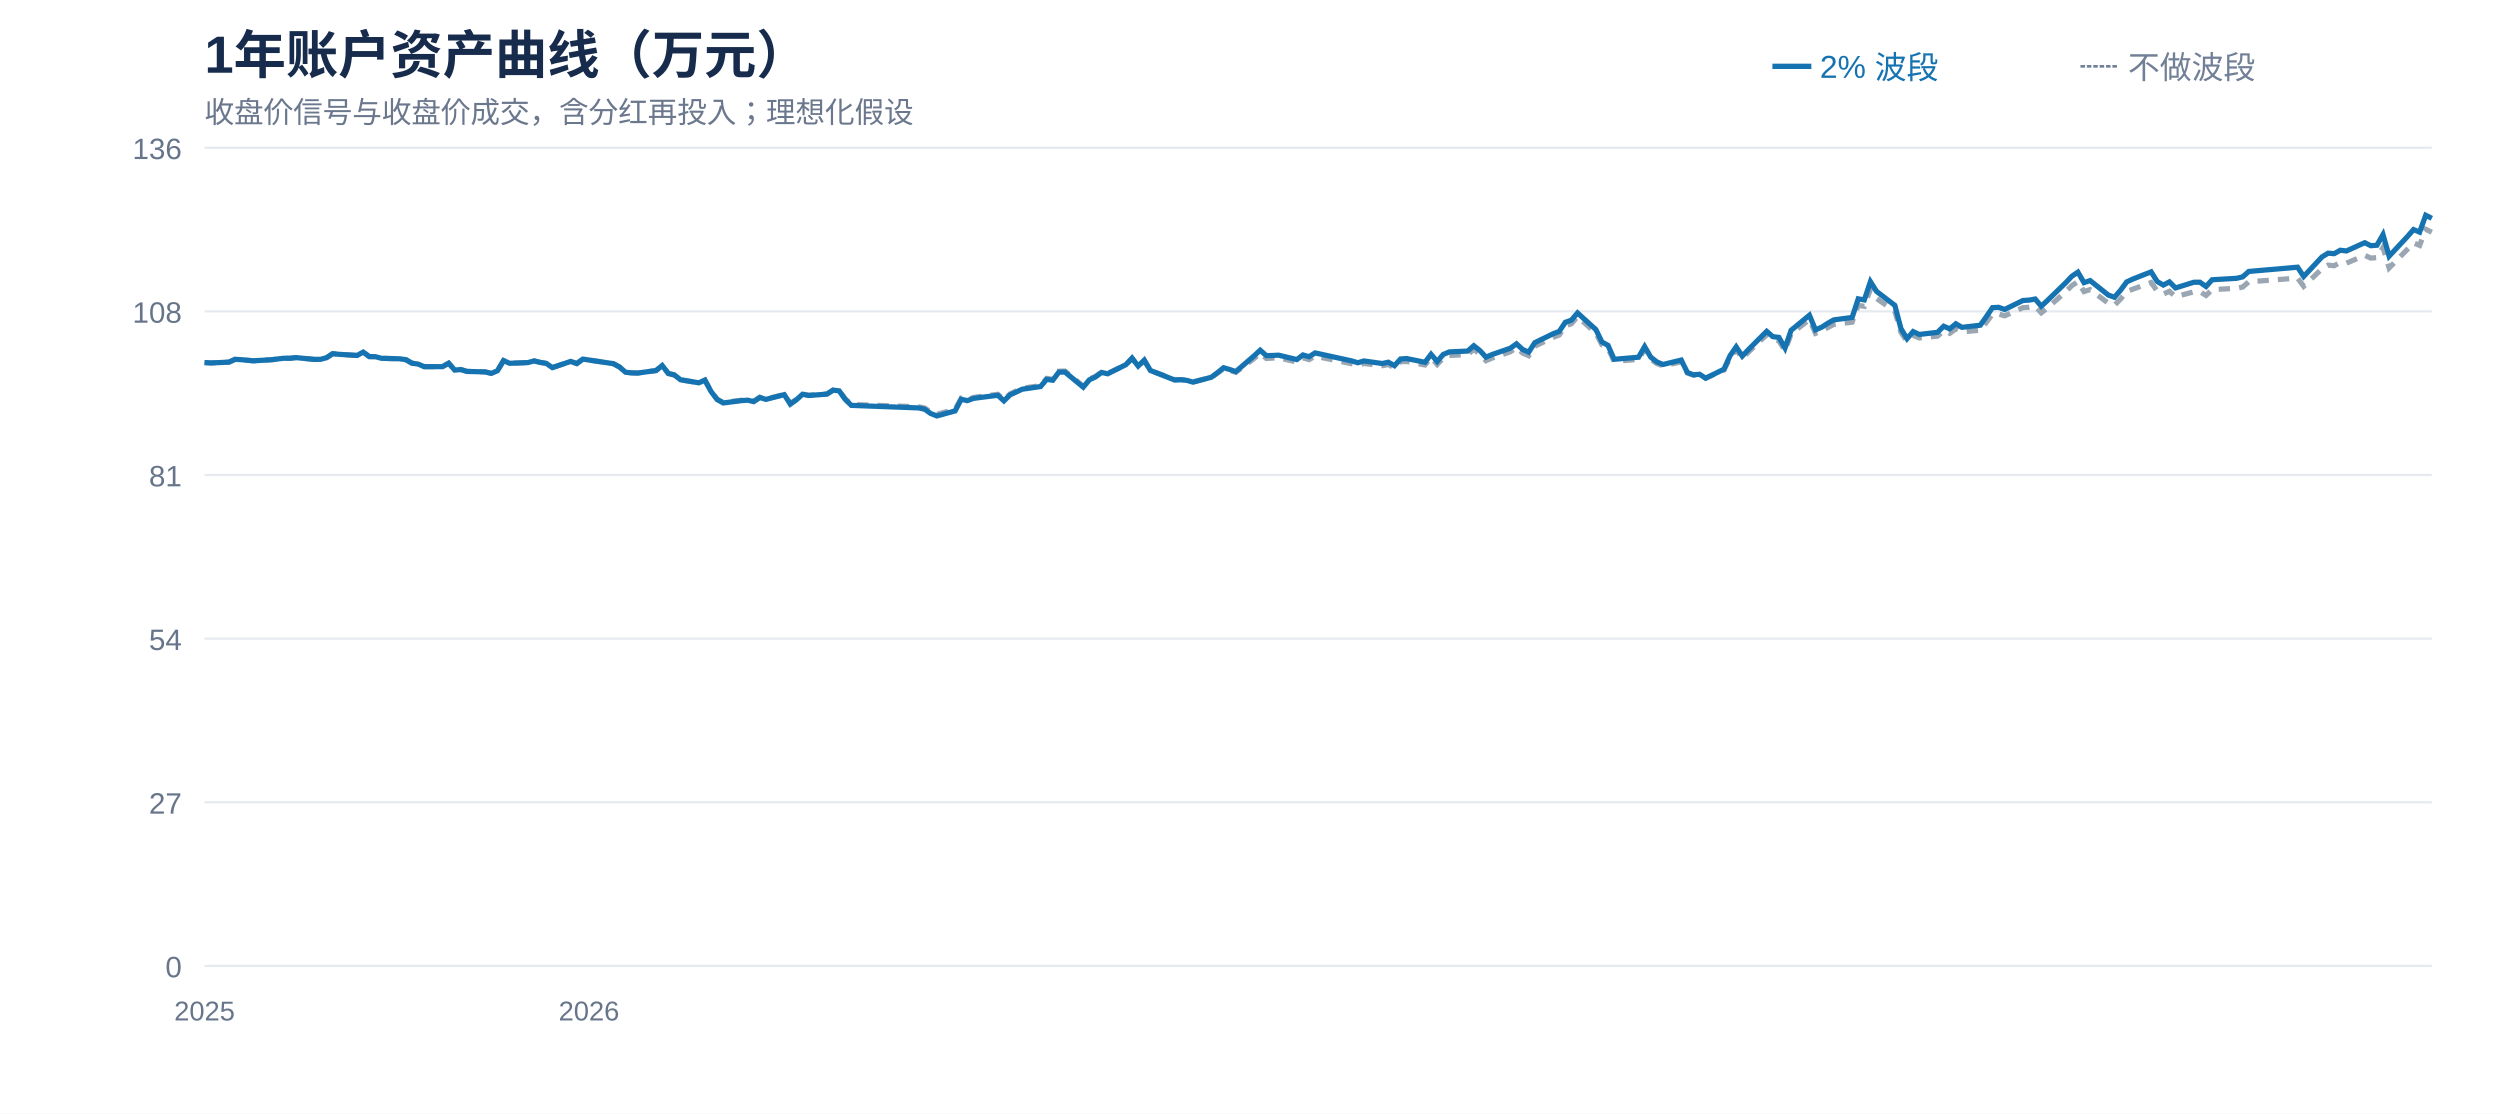
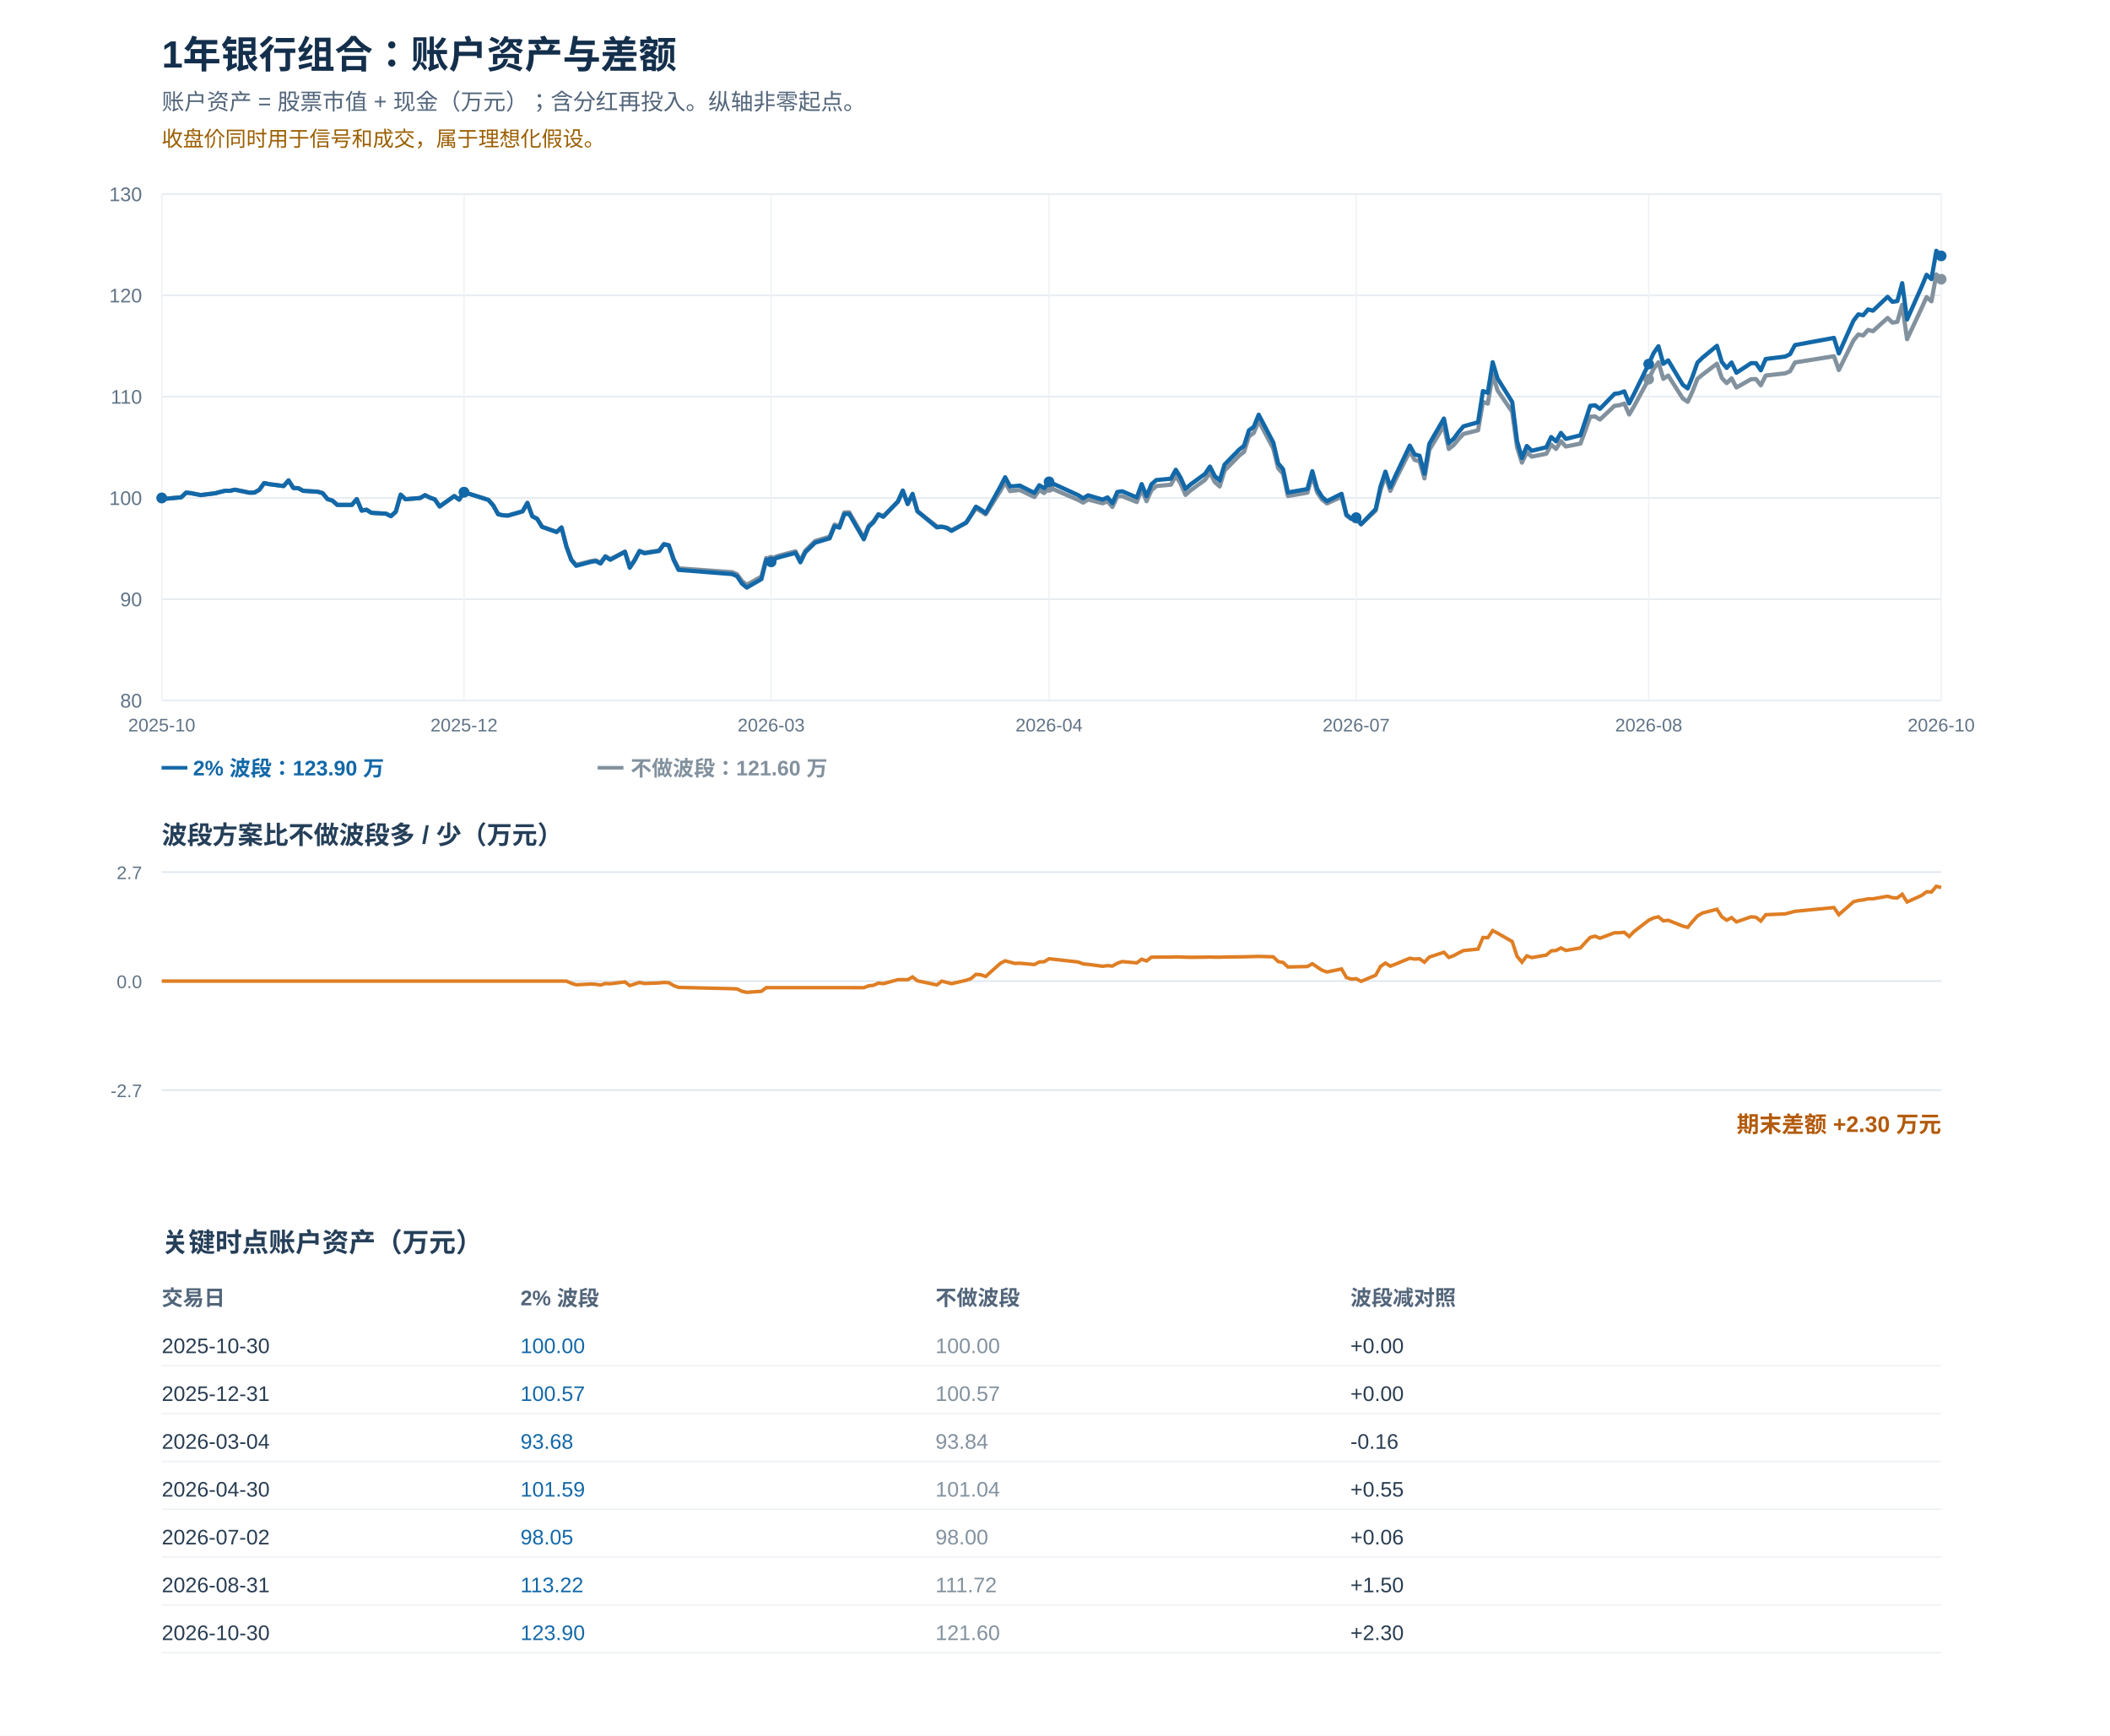
- <svg xmlns="http://www.w3.org/2000/svg" width="1100" height="490" viewBox="0 0 1100 490">
-   <rect width="100%" height="100%" fill="#ffffff" />
-   <text x="90" y="32" font-family="Microsoft YaHei,Arial" font-size="23" font-weight="bold" fill="#172b4d">1年账户资产曲线（万元）</text>
-   <text x="90" y="54" font-family="Microsoft YaHei,Arial" font-size="13" fill="#6b778c">收盘价信号与收盘价成交，含分红再投入；理想化假设</text>
-   <line x1="90" y1="425.00" x2="1070" y2="425.00" stroke="#e6eaf0" />
-   <text x="80" y="430.00" text-anchor="end" font-family="Arial" font-size="13" fill="#67758a">0</text>
-   <line x1="90" y1="353.00" x2="1070" y2="353.00" stroke="#e6eaf0" />
-   <text x="80" y="358.00" text-anchor="end" font-family="Arial" font-size="13" fill="#67758a">27</text>
-   <line x1="90" y1="281.00" x2="1070" y2="281.00" stroke="#e6eaf0" />
-   <text x="80" y="286.00" text-anchor="end" font-family="Arial" font-size="13" fill="#67758a">54</text>
-   <line x1="90" y1="209.00" x2="1070" y2="209.00" stroke="#e6eaf0" />
-   <text x="80" y="214.00" text-anchor="end" font-family="Arial" font-size="13" fill="#67758a">81</text>
-   <line x1="90" y1="137.00" x2="1070" y2="137.00" stroke="#e6eaf0" />
-   <text x="80" y="142.00" text-anchor="end" font-family="Arial" font-size="13" fill="#67758a">108</text>
-   <line x1="90" y1="65.00" x2="1070" y2="65.00" stroke="#e6eaf0" />
-   <text x="80" y="70.00" text-anchor="end" font-family="Arial" font-size="13" fill="#67758a">136</text>
-   <text x="90.00" y="449" text-anchor="middle" font-family="Arial" font-size="12" fill="#67758a">2025</text>
-   <text x="259.15" y="449" text-anchor="middle" font-family="Arial" font-size="12" fill="#67758a">2026</text>
-   <polyline points="90.00,159.52 92.68,159.70 100.74,159.34 103.42,158.11 106.11,158.26 108.79,158.51 111.48,158.76 119.53,158.28 122.22,157.94 124.90,157.63 127.59,157.64 130.27,157.35 138.33,158.14 141.01,158.11 143.70,157.38 146.38,155.62 149.07,155.89 157.12,156.40 159.81,154.92 162.49,156.90 165.18,156.95 167.86,157.65 175.92,157.88 178.60,158.26 181.29,159.82 183.97,160.20 186.66,161.33 194.71,161.34 197.40,159.81 200.08,162.84 202.77,162.61 205.45,163.42 213.51,163.64 216.19,164.29 218.88,163.13 221.56,158.66 224.25,159.85 232.30,159.54 234.99,158.79 237.67,159.45 240.36,159.88 243.04,161.75 251.10,159.02 253.78,159.96 256.47,158.01 269.89,160.02 272.58,161.48 275.26,163.79 277.95,164.07 280.63,164.14 288.68,163.04 291.37,160.82 294.05,164.32 296.74,164.99 299.42,167.09 307.48,168.44 310.16,167.26 312.85,172.23 315.53,175.63 318.22,177.06 326.27,176.09 328.96,175.86 331.64,176.45 334.33,174.76 337.01,175.55 345.07,173.58 347.75,177.52 350.44,175.71 353.12,173.38 355.81,173.86 363.86,173.30 366.55,171.59 369.23,171.87 371.92,175.48 374.60,177.96 404.14,178.98 406.82,179.52 409.51,181.28 412.19,182.28 420.25,180.13 422.93,175.24 425.62,175.86 428.30,174.89 430.99,174.50 439.04,173.50 441.73,175.96 444.41,173.32 447.10,172.07 449.78,170.82 457.84,169.67 460.52,166.49 463.21,166.88 465.89,163.32 468.58,163.27 476.63,169.92 479.32,166.80 482.00,165.60 484.68,163.73 487.37,164.29 495.42,160.53 498.11,157.67 500.79,161.15 503.48,158.72 506.16,163.01 516.90,166.98 519.59,167.06 522.27,167.29 524.96,167.98 533.01,166.03 535.70,164.14 538.38,162.25 541.07,162.99 543.75,163.81 551.81,157.72 554.49,155.41 557.18,157.72 559.86,157.56 562.55,157.44 570.60,159.28 573.29,157.44 575.97,158.23 578.66,156.74 594.77,160.04 597.45,160.74 600.14,159.92 608.19,160.92 610.88,160.38 613.56,161.88 616.25,159.12 618.93,159.04 626.99,160.59 629.67,157.31 632.36,160.38 635.04,157.51 637.73,156.39 645.78,156.04 648.47,153.71 651.15,155.80 653.84,158.72 656.52,157.56 664.58,154.77 667.26,152.86 669.95,155.34 672.63,156.51 675.32,152.35 683.37,148.43 686.05,147.42 688.74,143.40 691.42,142.46 694.11,139.30 702.16,146.56 704.85,151.73 707.53,153.19 710.22,159.01 720.96,158.13 723.64,153.64 726.33,158.07 729.01,159.95 731.70,160.96 739.75,159.22 742.44,164.13 745.12,165.06 747.81,164.83 750.49,166.40 758.55,162.84 761.23,157.44 763.92,153.80 766.60,157.67 769.29,154.94 777.34,147.28 780.03,149.56 782.71,149.91 785.40,154.39 788.08,146.90 796.14,140.59 798.82,146.68 801.51,145.65 804.19,144.11 806.88,142.73 814.93,141.77 817.62,134.34 820.30,134.79 822.99,127.23 825.67,131.33 833.73,136.93 836.41,146.22 839.10,150.26 841.78,147.54 844.47,148.69 852.52,147.92 855.21,145.52 857.89,146.68 860.58,144.63 863.26,146.04 871.32,145.27 874.00,141.84 876.68,138.22 879.37,138.16 882.05,138.96 890.11,135.37 892.79,135.21 895.48,134.76 898.16,137.64 900.85,135.47 908.90,128.39 911.59,125.70 914.27,123.93 916.96,128.29 919.64,127.43 927.70,133.45 930.38,134.31 933.07,131.56 935.75,128.29 938.44,127.23 946.49,124.32 949.18,128.07 951.86,129.41 954.55,128.16 957.23,130.56 965.29,128.39 967.97,128.35 970.66,129.99 973.34,127.43 984.08,126.85 986.77,126.30 989.45,124.00 1010.93,122.36 1013.62,125.98 1021.67,118.23 1024.36,116.66 1027.04,116.92 1029.73,115.48 1032.41,115.80 1040.47,112.34 1043.15,113.56 1045.84,113.35 1048.52,108.88 1051.21,117.90 1059.26,109.69 1061.95,106.86 1064.63,107.97 1067.32,100.92 1070.00,102.18" fill="none" stroke="#9aa6b2" stroke-width="2.3" stroke-dasharray="5 4" />
-   <polyline points="90.00,159.52 92.68,159.70 100.74,159.34 103.42,158.11 106.11,158.26 108.79,158.51 111.48,158.76 119.53,158.28 122.22,157.94 124.90,157.63 127.59,157.64 130.27,157.35 138.33,158.14 141.01,158.11 143.70,157.38 146.38,155.62 149.07,155.89 157.12,156.40 159.81,154.92 162.49,156.90 165.18,156.95 167.86,157.65 175.92,157.88 178.60,158.26 181.29,159.82 183.97,160.20 186.66,161.33 194.71,161.34 197.40,159.81 200.08,162.84 202.77,162.61 205.45,163.42 213.51,163.64 216.19,164.29 218.88,163.13 221.56,158.66 224.25,159.85 232.30,159.54 234.99,158.79 237.67,159.45 240.36,159.88 243.04,161.75 251.10,159.02 253.78,159.96 256.47,158.01 269.89,160.02 272.58,161.48 275.26,163.79 277.95,164.07 280.63,164.14 288.68,163.04 291.37,160.82 294.05,164.32 296.74,164.99 299.42,167.09 307.48,168.44 310.16,167.26 312.85,172.23 315.53,175.77 318.22,177.30 326.27,176.28 328.96,176.07 331.64,176.71 334.33,174.92 337.01,175.73 345.07,173.64 347.75,177.82 350.44,175.90 353.12,173.47 355.81,174.02 363.86,173.42 366.55,171.68 369.23,171.97 371.92,175.77 374.60,178.37 404.14,179.48 406.82,180.03 409.51,181.95 412.19,183.01 420.25,180.80 422.93,175.67 425.62,176.29 428.30,175.31 430.99,174.93 439.04,173.93 441.73,176.39 444.41,173.75 447.10,172.50 449.78,171.25 457.84,170.09 460.52,166.92 463.21,167.31 465.89,163.75 468.58,163.70 476.63,170.35 479.32,167.11 482.00,165.87 484.68,163.87 487.37,164.46 495.42,160.44 498.11,157.57 500.79,161.06 503.48,158.45 506.16,163.00 516.90,167.23 519.59,167.06 522.27,167.37 524.96,168.15 533.01,165.98 535.70,163.98 538.38,161.80 541.07,162.58 543.75,163.50 551.81,156.56 554.49,154.09 557.18,156.48 559.86,156.41 562.55,156.27 570.60,158.20 573.29,156.18 575.97,156.96 578.66,155.28 594.77,158.80 597.45,159.61 600.14,158.82 608.19,159.95 610.88,159.37 613.56,160.90 616.25,157.95 618.93,157.76 626.99,159.40 629.67,155.88 632.36,159.06 635.04,155.94 637.73,154.83 645.78,154.47 648.47,152.12 651.15,154.23 653.84,157.16 656.52,156.00 664.58,153.20 667.26,151.29 669.95,153.77 672.63,154.95 675.32,150.77 683.37,146.85 686.05,145.83 688.74,141.81 691.42,140.86 694.11,137.69 702.16,144.98 704.85,150.46 707.53,151.97 710.22,158.09 720.96,157.18 723.64,152.51 726.33,157.15 729.01,159.24 731.70,160.37 739.75,158.43 742.44,163.90 745.12,164.93 747.81,164.68 750.49,166.41 758.55,162.45 761.23,156.48 763.92,152.62 766.60,156.69 769.29,153.84 777.34,145.79 780.03,148.12 782.71,148.45 785.40,153.16 788.08,145.33 796.14,138.70 798.82,145.13 801.51,143.99 804.19,142.27 806.88,140.74 814.93,139.68 817.62,131.49 820.30,131.96 822.99,123.93 825.67,128.20 833.73,134.35 836.41,144.60 839.10,149.02 841.78,145.89 844.47,147.16 852.52,146.22 855.21,143.55 857.89,144.68 860.58,142.46 863.26,144.03 871.32,143.10 874.00,139.32 876.68,135.36 879.37,135.22 882.05,136.16 890.11,132.21 892.79,132.05 895.48,131.57 898.16,134.73 900.85,132.23 908.90,124.41 911.59,121.57 914.27,119.74 916.96,124.36 919.64,123.45 927.70,129.85 930.38,130.80 933.07,127.66 935.75,124.04 938.44,122.79 946.49,119.62 949.18,123.87 951.86,125.43 954.55,124.02 957.23,126.69 965.29,124.19 967.97,124.18 970.66,126.06 973.34,123.09 984.08,122.46 986.77,121.83 989.45,119.44 1010.93,117.56 1013.62,121.64 1021.67,113.05 1024.36,111.40 1027.04,111.61 1029.73,110.10 1032.41,110.42 1040.47,106.79 1043.15,108.11 1045.84,107.91 1048.52,103.21 1051.21,112.73 1059.26,104.09 1061.95,101.02 1064.63,102.14 1067.32,94.72 1070.00,96.07" fill="none" stroke="#1673b1" stroke-width="2.3" stroke-dasharray="" />
-   <text x="780" y="34" font-family="Microsoft YaHei,Arial" font-size="14" fill="#1673b1">━━ 2% 波段</text>
-   <text x="915" y="34" font-family="Microsoft YaHei,Arial" font-size="14" fill="#718096">┄┄ 不做波段</text>
+ <svg xmlns="http://www.w3.org/2000/svg" width="1500" height="1234" viewBox="0 0 1500 1234">
+   <rect width="100%" height="100%" fill="#fff" />
+   <text x="115" y="48" text-anchor="start" font-family="Microsoft YaHei,Arial,sans-serif" font-size="27" font-weight="bold" fill="#132f4c">1年银行组合：账户资产与差额</text>
+   <text x="115" y="78" text-anchor="start" font-family="Microsoft YaHei,Arial,sans-serif" font-size="16" font-weight="normal" fill="#52657a">账户资产 = 股票市值 + 现金（万元）；含分红再投入。纵轴非零起点。</text>
+   <text x="115" y="104" text-anchor="start" font-family="Microsoft YaHei,Arial,sans-serif" font-size="15" font-weight="normal" fill="#9b5e00">收盘价同时用于信号和成交，属于理想化假设。</text>
+   <line x1="115" y1="498.00" x2="1380" y2="498.00" stroke="#e4eaf0" />
+   <text x="101" y="503.0" text-anchor="end" font-family="Microsoft YaHei,Arial,sans-serif" font-size="14" font-weight="normal" fill="#607386">80</text>
+   <line x1="115" y1="426.00" x2="1380" y2="426.00" stroke="#e4eaf0" />
+   <text x="101" y="431.0" text-anchor="end" font-family="Microsoft YaHei,Arial,sans-serif" font-size="14" font-weight="normal" fill="#607386">90</text>
+   <line x1="115" y1="354.00" x2="1380" y2="354.00" stroke="#e4eaf0" />
+   <text x="101" y="359.0" text-anchor="end" font-family="Microsoft YaHei,Arial,sans-serif" font-size="14" font-weight="normal" fill="#607386">100</text>
+   <line x1="115" y1="282.00" x2="1380" y2="282.00" stroke="#e4eaf0" />
+   <text x="101" y="287.0" text-anchor="end" font-family="Microsoft YaHei,Arial,sans-serif" font-size="14" font-weight="normal" fill="#607386">110</text>
+   <line x1="115" y1="210.00" x2="1380" y2="210.00" stroke="#e4eaf0" />
+   <text x="101" y="215.0" text-anchor="end" font-family="Microsoft YaHei,Arial,sans-serif" font-size="14" font-weight="normal" fill="#607386">120</text>
+   <line x1="115" y1="138.00" x2="1380" y2="138.00" stroke="#e4eaf0" />
+   <text x="101" y="143.0" text-anchor="end" font-family="Microsoft YaHei,Arial,sans-serif" font-size="14" font-weight="normal" fill="#607386">130</text>
+   <line x1="115.00" y1="138" x2="115.00" y2="498" stroke="#eff2f5" />
+   <line x1="329.88" y1="138" x2="329.88" y2="498" stroke="#eff2f5" />
+   <line x1="548.22" y1="138" x2="548.22" y2="498" stroke="#eff2f5" />
+   <line x1="745.77" y1="138" x2="745.77" y2="498" stroke="#eff2f5" />
+   <line x1="964.11" y1="138" x2="964.11" y2="498" stroke="#eff2f5" />
+   <line x1="1172.05" y1="138" x2="1172.05" y2="498" stroke="#eff2f5" />
+   <line x1="1380.00" y1="138" x2="1380.00" y2="498" stroke="#eff2f5" />
+   <text x="115.0" y="520" text-anchor="middle" font-family="Microsoft YaHei,Arial,sans-serif" font-size="13" font-weight="normal" fill="#607386">2025-10</text>
+   <text x="329.877" y="520" text-anchor="middle" font-family="Microsoft YaHei,Arial,sans-serif" font-size="13" font-weight="normal" fill="#607386">2025-12</text>
+   <text x="548.219" y="520" text-anchor="middle" font-family="Microsoft YaHei,Arial,sans-serif" font-size="13" font-weight="normal" fill="#607386">2026-03</text>
+   <text x="745.767" y="520" text-anchor="middle" font-family="Microsoft YaHei,Arial,sans-serif" font-size="13" font-weight="normal" fill="#607386">2026-04</text>
+   <text x="964.11" y="520" text-anchor="middle" font-family="Microsoft YaHei,Arial,sans-serif" font-size="13" font-weight="normal" fill="#607386">2026-07</text>
+   <text x="1172.055" y="520" text-anchor="middle" font-family="Microsoft YaHei,Arial,sans-serif" font-size="13" font-weight="normal" fill="#607386">2026-08</text>
+   <text x="1380.0" y="520" text-anchor="middle" font-family="Microsoft YaHei,Arial,sans-serif" font-size="13" font-weight="normal" fill="#607386">2026-10</text>
+   <polyline points="115.00,354.02 118.47,354.51 128.86,353.55 132.33,350.21 135.79,350.61 139.26,351.30 142.73,351.97 153.12,350.66 156.59,349.73 160.05,348.90 163.52,348.93 166.99,348.14 177.38,350.28 180.85,350.21 184.32,348.22 187.78,343.45 191.25,344.18 201.64,345.56 205.11,341.54 208.58,346.93 212.04,347.07 215.51,348.95 225.90,349.59 229.37,350.61 232.84,354.84 236.30,355.87 239.77,358.94 250.16,358.96 253.63,354.82 257.10,363.02 260.56,362.41 264.03,364.59 274.42,365.21 277.89,366.96 281.36,363.82 284.82,351.68 288.29,354.93 298.68,354.07 302.15,352.03 305.62,353.82 309.08,355.00 312.55,360.07 322.95,352.68 326.41,355.22 329.88,349.92 347.21,355.39 350.67,359.35 354.14,365.59 357.60,366.35 361.07,366.56 371.47,363.58 374.93,357.54 378.40,367.05 381.86,368.85 385.33,374.54 395.73,378.22 399.19,375.03 402.66,388.49 406.12,397.71 409.59,401.60 419.99,398.96 423.45,398.34 426.92,399.93 430.38,395.35 433.85,397.51 444.25,392.16 447.71,402.85 451.18,397.92 454.64,391.61 458.11,392.92 468.51,391.40 471.97,386.75 475.44,387.51 478.90,397.30 482.37,404.03 520.49,406.80 523.96,408.26 527.42,413.04 530.89,415.75 541.29,409.92 544.75,396.67 548.22,398.33 551.68,395.70 555.15,394.66 565.55,391.95 569.01,398.61 572.48,391.46 575.95,388.06 579.41,384.66 589.81,381.54 593.27,372.94 596.74,373.98 600.21,364.34 603.67,364.20 614.07,382.24 617.53,373.77 621.00,370.51 624.47,365.44 627.93,366.97 638.33,356.77 641.79,349.00 645.26,358.44 648.73,351.85 652.19,363.50 666.05,374.26 669.52,374.46 672.99,375.09 676.45,376.96 686.85,371.69 690.32,366.56 693.78,361.42 697.25,363.43 700.71,365.65 711.11,349.14 714.58,342.89 718.04,349.14 721.51,348.72 724.97,348.37 735.37,353.37 738.84,348.37 742.30,350.52 745.77,346.50 766.56,355.45 770.03,357.32 773.49,355.10 783.89,357.81 787.36,356.35 790.82,360.43 794.29,352.94 797.75,352.71 808.15,356.92 811.62,348.04 815.08,356.35 818.55,348.56 822.01,345.55 832.41,344.59 835.88,338.26 839.34,343.94 842.81,351.85 846.27,348.70 856.67,341.14 860.14,335.96 863.60,342.68 867.07,345.85 870.53,334.58 880.93,323.95 884.40,321.21 887.86,310.31 891.33,307.77 894.79,299.19 905.19,318.89 908.66,332.91 912.12,336.85 915.59,352.65 929.45,350.25 932.92,338.08 936.38,350.09 939.85,355.19 943.32,357.93 953.71,353.22 957.18,366.54 960.64,369.05 964.11,368.43 967.58,372.68 977.97,363.02 981.44,348.39 984.90,338.50 988.37,349.01 991.84,341.59 1002.23,320.84 1005.70,327.00 1009.16,327.96 1012.63,340.12 1016.10,319.80 1026.49,302.69 1029.96,319.19 1033.42,316.41 1036.89,312.24 1040.36,308.50 1050.75,305.90 1054.22,285.74 1057.68,286.96 1061.15,266.46 1064.62,277.58 1075.01,292.77 1078.48,317.96 1081.95,328.91 1085.41,321.53 1088.88,324.66 1099.27,322.58 1102.74,316.06 1106.21,319.19 1109.67,313.63 1113.14,317.45 1123.53,315.37 1127.00,306.08 1130.47,296.26 1133.93,296.09 1137.40,298.26 1147.79,288.53 1151.26,288.09 1154.73,286.88 1158.19,294.69 1161.66,288.79 1172.05,269.59 1175.52,262.30 1178.99,257.52 1182.45,269.33 1185.92,266.99 1196.32,283.31 1199.78,285.66 1203.25,278.19 1206.71,269.33 1210.18,266.47 1220.58,258.56 1224.04,268.72 1227.51,272.37 1230.97,268.98 1234.44,275.49 1244.84,269.59 1248.30,269.50 1251.77,273.93 1255.23,266.99 1269.10,265.42 1272.56,263.95 1276.03,257.69 1303.75,253.26 1307.22,263.07 1317.62,242.05 1321.08,237.79 1324.55,238.49 1328.01,234.58 1331.48,235.45 1341.88,226.07 1345.34,229.37 1348.81,228.80 1352.27,216.70 1355.74,241.15 1366.14,218.88 1369.60,211.21 1373.07,214.21 1376.53,195.10 1380.00,198.51" fill="none" stroke="#82919e" stroke-width="3" stroke-linejoin="round" />
+   <circle cx="115.00" cy="354.02" r="3.8" fill="#82919e" />
+   <circle cx="329.88" cy="349.92" r="3.8" fill="#82919e" />
+   <circle cx="548.22" cy="398.33" r="3.8" fill="#82919e" />
+   <circle cx="745.77" cy="346.50" r="3.8" fill="#82919e" />
+   <circle cx="964.11" cy="368.43" r="3.8" fill="#82919e" />
+   <circle cx="1172.05" cy="269.59" r="3.8" fill="#82919e" />
+   <circle cx="1380.00" cy="198.51" r="3.8" fill="#82919e" />
+   <polyline points="115.00,354.02 118.47,354.51 128.86,353.55 132.33,350.21 135.79,350.61 139.26,351.30 142.73,351.97 153.12,350.66 156.59,349.73 160.05,348.90 163.52,348.93 166.99,348.14 177.38,350.28 180.85,350.21 184.32,348.22 187.78,343.45 191.25,344.18 201.64,345.56 205.11,341.54 208.58,346.93 212.04,347.07 215.51,348.95 225.90,349.59 229.37,350.61 232.84,354.84 236.30,355.87 239.77,358.94 250.16,358.96 253.63,354.82 257.10,363.02 260.56,362.41 264.03,364.59 274.42,365.21 277.89,366.96 281.36,363.82 284.82,351.68 288.29,354.93 298.68,354.07 302.15,352.03 305.62,353.82 309.08,355.00 312.55,360.07 322.95,352.68 326.41,355.22 329.88,349.92 347.21,355.39 350.67,359.35 354.14,365.59 357.60,366.35 361.07,366.56 371.47,363.58 374.93,357.54 378.40,367.05 381.86,368.85 385.33,374.54 395.73,378.22 399.19,375.03 402.66,388.50 406.12,398.09 409.59,402.25 419.99,399.48 423.45,398.90 426.92,400.63 430.38,395.78 433.85,397.98 444.25,392.31 447.71,403.64 451.18,398.44 454.64,391.85 458.11,393.35 468.51,391.73 471.97,386.99 475.44,387.80 478.90,398.09 482.37,405.14 520.49,408.15 523.96,409.65 527.42,414.85 530.89,417.74 541.29,411.73 544.75,397.83 548.22,399.50 551.68,396.86 555.15,395.82 565.55,393.11 569.01,399.77 572.48,392.63 575.95,389.23 579.41,385.83 589.81,382.70 593.27,374.10 596.74,375.14 600.21,365.50 603.67,365.36 614.07,383.41 617.53,374.61 621.00,371.25 624.47,365.81 627.93,367.43 638.33,356.52 641.79,348.74 645.26,358.20 648.73,351.11 652.19,363.45 666.05,374.94 669.52,374.48 672.99,375.32 676.45,377.42 686.85,371.55 690.32,366.11 693.78,360.22 697.25,362.31 700.71,364.83 711.11,346.01 714.58,339.30 718.04,345.78 721.51,345.59 724.97,345.21 735.37,350.43 738.84,344.98 742.30,347.09 745.77,342.54 766.56,352.07 770.03,354.28 773.49,352.13 783.89,355.18 787.36,353.61 790.82,357.77 794.29,349.78 797.75,349.25 808.15,353.69 811.62,344.16 815.08,352.78 818.55,344.32 822.01,341.30 832.41,340.33 835.88,333.97 839.34,339.67 842.81,347.62 846.27,344.49 856.67,336.89 860.14,331.70 863.60,338.44 867.07,341.62 870.53,330.30 880.93,319.65 884.40,316.90 887.86,305.98 891.33,303.42 894.79,294.82 905.19,314.59 908.66,329.45 912.12,333.54 915.59,350.14 929.45,347.67 932.92,335.00 936.38,347.60 939.85,353.26 943.32,356.32 953.71,351.07 957.18,365.90 960.64,368.69 964.11,368.01 967.58,372.72 977.97,361.98 981.44,345.79 984.90,335.31 988.37,346.36 991.84,338.61 1002.23,316.79 1005.70,323.10 1009.16,324.01 1012.63,336.77 1016.10,315.54 1026.49,297.57 1029.96,315.00 1033.42,311.90 1036.89,307.25 1040.36,303.09 1050.75,300.22 1054.22,278.02 1057.68,279.27 1061.15,257.51 1064.62,269.09 1075.01,285.76 1078.48,313.57 1081.95,325.56 1085.41,317.07 1088.88,320.49 1099.27,317.97 1102.74,310.70 1106.21,313.77 1109.67,307.76 1113.14,312.03 1123.53,309.50 1127.00,299.23 1130.47,288.51 1133.93,288.12 1137.40,290.66 1147.79,279.96 1151.26,279.52 1154.73,278.23 1158.19,286.80 1161.66,280.00 1172.05,258.82 1175.52,251.10 1178.99,246.13 1182.45,258.66 1185.92,256.20 1196.32,273.57 1199.78,276.14 1203.25,267.63 1206.71,257.79 1210.18,254.41 1220.58,245.83 1224.04,257.33 1227.51,261.57 1230.97,257.74 1234.44,265.00 1244.84,258.20 1248.30,258.19 1251.77,263.28 1255.23,255.22 1269.10,253.51 1272.56,251.81 1276.03,245.32 1303.75,240.22 1307.22,251.30 1317.62,228.00 1321.08,223.51 1324.55,224.10 1328.01,220.00 1331.48,220.87 1341.88,211.03 1345.34,214.59 1348.81,214.06 1352.27,201.32 1355.74,227.13 1366.14,203.69 1369.60,195.38 1373.07,198.42 1376.53,178.30 1380.00,181.94" fill="none" stroke="#1268a8" stroke-width="3" stroke-linejoin="round" />
+   <circle cx="115.00" cy="354.02" r="3.8" fill="#1268a8" />
+   <circle cx="329.88" cy="349.92" r="3.8" fill="#1268a8" />
+   <circle cx="548.22" cy="399.50" r="3.8" fill="#1268a8" />
+   <circle cx="745.77" cy="342.54" r="3.8" fill="#1268a8" />
+   <circle cx="964.11" cy="368.01" r="3.8" fill="#1268a8" />
+   <circle cx="1172.05" cy="258.82" r="3.8" fill="#1268a8" />
+   <circle cx="1380.00" cy="181.94" r="3.8" fill="#1268a8" />
+   <text x="115" y="551" text-anchor="start" font-family="Microsoft YaHei,Arial,sans-serif" font-size="15" font-weight="bold" fill="#1268a8">━━ 2% 波段：123.90 万</text>
+   <text x="425" y="551" text-anchor="start" font-family="Microsoft YaHei,Arial,sans-serif" font-size="15" font-weight="bold" fill="#82919e">━━ 不做波段：121.60 万</text>
+   <text x="115" y="600" text-anchor="start" font-family="Microsoft YaHei,Arial,sans-serif" font-size="18" font-weight="bold" fill="#253f59">波段方案比不做波段多 / 少（万元）</text>
+   <line x1="115" y1="775.00" x2="1380" y2="775.00" stroke="#dce4ed" />
+   <text x="101" y="780.0" text-anchor="end" font-family="Microsoft YaHei,Arial,sans-serif" font-size="13" font-weight="normal" fill="#607386">-2.7</text>
+   <line x1="115" y1="697.50" x2="1380" y2="697.50" stroke="#dce4ed" />
+   <text x="101" y="702.5" text-anchor="end" font-family="Microsoft YaHei,Arial,sans-serif" font-size="13" font-weight="normal" fill="#607386">0.0</text>
+   <line x1="115" y1="620.00" x2="1380" y2="620.00" stroke="#dce4ed" />
+   <text x="101" y="625.0" text-anchor="end" font-family="Microsoft YaHei,Arial,sans-serif" font-size="13" font-weight="normal" fill="#607386">2.7</text>
+   <polyline points="115.00,697.50 118.47,697.50 128.86,697.50 132.33,697.50 135.79,697.50 139.26,697.50 142.73,697.50 153.12,697.50 156.59,697.50 160.05,697.50 163.52,697.50 166.99,697.50 177.38,697.50 180.85,697.50 184.32,697.50 187.78,697.50 191.25,697.50 201.64,697.50 205.11,697.50 208.58,697.50 212.04,697.50 215.51,697.50 225.90,697.50 229.37,697.50 232.84,697.50 236.30,697.50 239.77,697.50 250.16,697.50 253.63,697.50 257.10,697.50 260.56,697.50 264.03,697.50 274.42,697.50 277.89,697.50 281.36,697.50 284.82,697.50 288.29,697.50 298.68,697.50 302.15,697.50 305.62,697.50 309.08,697.50 312.55,697.50 322.95,697.50 326.41,697.50 329.88,697.50 347.21,697.50 350.67,697.50 354.14,697.50 357.60,697.50 361.07,697.50 371.47,697.50 374.93,697.50 378.40,697.50 381.86,697.50 385.33,697.50 395.73,697.50 399.19,697.50 402.66,697.54 406.12,699.02 409.59,700.13 419.99,699.58 423.45,699.76 426.92,700.31 430.38,699.21 433.85,699.39 444.25,698.10 447.71,700.68 451.18,699.58 454.64,698.47 458.11,699.21 468.51,698.84 471.97,698.47 475.44,698.65 478.90,700.68 482.37,701.98 520.49,702.90 523.96,703.09 527.42,704.75 530.89,705.49 541.29,704.75 544.75,702.16 548.22,702.16 551.68,702.16 555.15,702.16 565.55,702.16 569.01,702.16 572.48,702.16 575.95,702.16 579.41,702.16 589.81,702.16 593.27,702.16 596.74,702.16 600.21,702.16 603.67,702.16 614.07,702.20 617.53,700.87 621.00,700.49 624.47,698.96 627.93,699.34 638.33,696.49 641.79,696.46 645.26,696.53 648.73,694.56 652.19,697.30 666.05,700.23 669.52,697.55 672.99,698.44 676.45,699.35 686.85,696.93 690.32,695.70 693.78,692.69 697.25,693.00 700.71,694.21 711.11,684.95 714.58,683.10 718.04,684.04 721.51,684.94 724.97,684.79 735.37,685.73 738.84,683.89 742.30,683.75 745.77,681.62 766.56,683.94 770.03,685.31 773.49,685.59 783.89,686.97 787.36,686.50 790.82,686.83 794.29,684.82 797.75,683.62 808.15,684.55 811.62,681.93 815.08,683.19 818.55,680.51 822.01,680.46 832.41,680.42 835.88,680.27 839.34,680.37 842.81,680.51 846.27,680.59 856.67,680.49 860.14,680.40 863.60,680.50 867.07,680.53 870.53,680.37 880.93,680.27 884.40,680.24 887.86,680.13 891.33,680.04 894.79,679.95 905.19,680.26 908.66,683.63 912.12,684.24 915.59,687.46 929.45,687.15 932.92,685.16 936.38,687.50 939.85,689.78 943.32,691.04 953.71,688.88 957.18,694.95 960.64,696.07 964.11,695.81 967.58,697.69 977.97,693.32 981.44,687.05 984.90,684.70 988.37,686.87 991.84,685.54 1002.23,681.24 1005.70,681.85 1009.16,681.65 1012.63,684.07 1016.10,680.43 1026.49,677.00 1029.96,680.68 1033.42,679.43 1036.89,677.52 1040.36,675.81 1050.75,674.74 1054.22,666.51 1057.68,666.67 1061.15,661.60 1064.62,663.41 1075.01,669.36 1078.48,679.86 1081.95,684.07 1085.41,679.59 1088.88,680.79 1099.27,679.01 1102.74,676.01 1106.21,675.74 1109.67,673.93 1113.14,675.73 1123.53,673.94 1127.00,670.04 1130.47,666.44 1133.93,665.55 1137.40,667.04 1147.79,663.14 1151.26,663.13 1154.73,662.83 1158.19,665.83 1161.66,662.25 1172.05,654.27 1175.52,652.59 1178.99,651.82 1182.45,654.71 1185.92,654.25 1196.32,658.40 1199.78,659.30 1203.25,655.12 1206.71,651.23 1210.18,649.14 1220.58,646.43 1224.04,651.81 1227.51,654.20 1230.97,652.40 1234.44,655.40 1244.84,651.82 1248.30,652.11 1251.77,654.80 1255.23,650.32 1269.10,649.72 1272.56,648.83 1276.03,647.90 1303.75,645.22 1307.22,650.30 1317.62,641.13 1321.08,640.21 1324.55,639.77 1328.01,639.01 1331.48,639.01 1341.88,637.18 1345.34,638.23 1348.81,638.38 1352.27,635.78 1355.74,641.27 1366.14,636.57 1369.60,634.01 1373.07,634.16 1376.53,630.11 1380.00,631.01" fill="none" stroke="#df7e24" stroke-width="2.5" />
+   <text x="1380" y="805" text-anchor="end" font-family="Microsoft YaHei,Arial,sans-serif" font-size="16" font-weight="bold" fill="#b35a0b">期末差额 +2.30 万元</text>
+   <text x="115" y="890" text-anchor="start" font-family="Microsoft YaHei,Arial,sans-serif" font-size="19" font-weight="bold" fill="#253f59">关键时点账户资产（万元）</text>
+   <text x="115" y="928" text-anchor="start" font-family="Microsoft YaHei,Arial,sans-serif" font-size="15" font-weight="bold" fill="#52657a">交易日</text>
+   <text x="370" y="928" text-anchor="start" font-family="Microsoft YaHei,Arial,sans-serif" font-size="15" font-weight="bold" fill="#52657a">2% 波段</text>
+   <text x="665" y="928" text-anchor="start" font-family="Microsoft YaHei,Arial,sans-serif" font-size="15" font-weight="bold" fill="#52657a">不做波段</text>
+   <text x="960" y="928" text-anchor="start" font-family="Microsoft YaHei,Arial,sans-serif" font-size="15" font-weight="bold" fill="#52657a">波段减对照</text>
+   <line x1="115" y1="971" x2="1380" y2="971" stroke="#eef1f4" />
+   <text x="115" y="962" text-anchor="start" font-family="Microsoft YaHei,Arial,sans-serif" font-size="15" font-weight="normal" fill="#293d52">2025-10-30</text>
+   <text x="370" y="962" text-anchor="start" font-family="Microsoft YaHei,Arial,sans-serif" font-size="15" font-weight="normal" fill="#1268a8">100.00</text>
+   <text x="665" y="962" text-anchor="start" font-family="Microsoft YaHei,Arial,sans-serif" font-size="15" font-weight="normal" fill="#82919e">100.00</text>
+   <text x="960" y="962" text-anchor="start" font-family="Microsoft YaHei,Arial,sans-serif" font-size="15" font-weight="normal" fill="#293d52">+0.00</text>
+   <line x1="115" y1="1005" x2="1380" y2="1005" stroke="#eef1f4" />
+   <text x="115" y="996" text-anchor="start" font-family="Microsoft YaHei,Arial,sans-serif" font-size="15" font-weight="normal" fill="#293d52">2025-12-31</text>
+   <text x="370" y="996" text-anchor="start" font-family="Microsoft YaHei,Arial,sans-serif" font-size="15" font-weight="normal" fill="#1268a8">100.57</text>
+   <text x="665" y="996" text-anchor="start" font-family="Microsoft YaHei,Arial,sans-serif" font-size="15" font-weight="normal" fill="#82919e">100.57</text>
+   <text x="960" y="996" text-anchor="start" font-family="Microsoft YaHei,Arial,sans-serif" font-size="15" font-weight="normal" fill="#293d52">+0.00</text>
+   <line x1="115" y1="1039" x2="1380" y2="1039" stroke="#eef1f4" />
+   <text x="115" y="1030" text-anchor="start" font-family="Microsoft YaHei,Arial,sans-serif" font-size="15" font-weight="normal" fill="#293d52">2026-03-04</text>
+   <text x="370" y="1030" text-anchor="start" font-family="Microsoft YaHei,Arial,sans-serif" font-size="15" font-weight="normal" fill="#1268a8">93.68</text>
+   <text x="665" y="1030" text-anchor="start" font-family="Microsoft YaHei,Arial,sans-serif" font-size="15" font-weight="normal" fill="#82919e">93.84</text>
+   <text x="960" y="1030" text-anchor="start" font-family="Microsoft YaHei,Arial,sans-serif" font-size="15" font-weight="normal" fill="#293d52">-0.16</text>
+   <line x1="115" y1="1073" x2="1380" y2="1073" stroke="#eef1f4" />
+   <text x="115" y="1064" text-anchor="start" font-family="Microsoft YaHei,Arial,sans-serif" font-size="15" font-weight="normal" fill="#293d52">2026-04-30</text>
+   <text x="370" y="1064" text-anchor="start" font-family="Microsoft YaHei,Arial,sans-serif" font-size="15" font-weight="normal" fill="#1268a8">101.59</text>
+   <text x="665" y="1064" text-anchor="start" font-family="Microsoft YaHei,Arial,sans-serif" font-size="15" font-weight="normal" fill="#82919e">101.04</text>
+   <text x="960" y="1064" text-anchor="start" font-family="Microsoft YaHei,Arial,sans-serif" font-size="15" font-weight="normal" fill="#293d52">+0.55</text>
+   <line x1="115" y1="1107" x2="1380" y2="1107" stroke="#eef1f4" />
+   <text x="115" y="1098" text-anchor="start" font-family="Microsoft YaHei,Arial,sans-serif" font-size="15" font-weight="normal" fill="#293d52">2026-07-02</text>
+   <text x="370" y="1098" text-anchor="start" font-family="Microsoft YaHei,Arial,sans-serif" font-size="15" font-weight="normal" fill="#1268a8">98.05</text>
+   <text x="665" y="1098" text-anchor="start" font-family="Microsoft YaHei,Arial,sans-serif" font-size="15" font-weight="normal" fill="#82919e">98.00</text>
+   <text x="960" y="1098" text-anchor="start" font-family="Microsoft YaHei,Arial,sans-serif" font-size="15" font-weight="normal" fill="#293d52">+0.06</text>
+   <line x1="115" y1="1141" x2="1380" y2="1141" stroke="#eef1f4" />
+   <text x="115" y="1132" text-anchor="start" font-family="Microsoft YaHei,Arial,sans-serif" font-size="15" font-weight="normal" fill="#293d52">2026-08-31</text>
+   <text x="370" y="1132" text-anchor="start" font-family="Microsoft YaHei,Arial,sans-serif" font-size="15" font-weight="normal" fill="#1268a8">113.22</text>
+   <text x="665" y="1132" text-anchor="start" font-family="Microsoft YaHei,Arial,sans-serif" font-size="15" font-weight="normal" fill="#82919e">111.72</text>
+   <text x="960" y="1132" text-anchor="start" font-family="Microsoft YaHei,Arial,sans-serif" font-size="15" font-weight="normal" fill="#293d52">+1.50</text>
+   <line x1="115" y1="1175" x2="1380" y2="1175" stroke="#eef1f4" />
+   <text x="115" y="1166" text-anchor="start" font-family="Microsoft YaHei,Arial,sans-serif" font-size="15" font-weight="normal" fill="#293d52">2026-10-30</text>
+   <text x="370" y="1166" text-anchor="start" font-family="Microsoft YaHei,Arial,sans-serif" font-size="15" font-weight="normal" fill="#1268a8">123.90</text>
+   <text x="665" y="1166" text-anchor="start" font-family="Microsoft YaHei,Arial,sans-serif" font-size="15" font-weight="normal" fill="#82919e">121.60</text>
+   <text x="960" y="1166" text-anchor="start" font-family="Microsoft YaHei,Arial,sans-serif" font-size="15" font-weight="normal" fill="#293d52">+2.30</text>
</svg>
